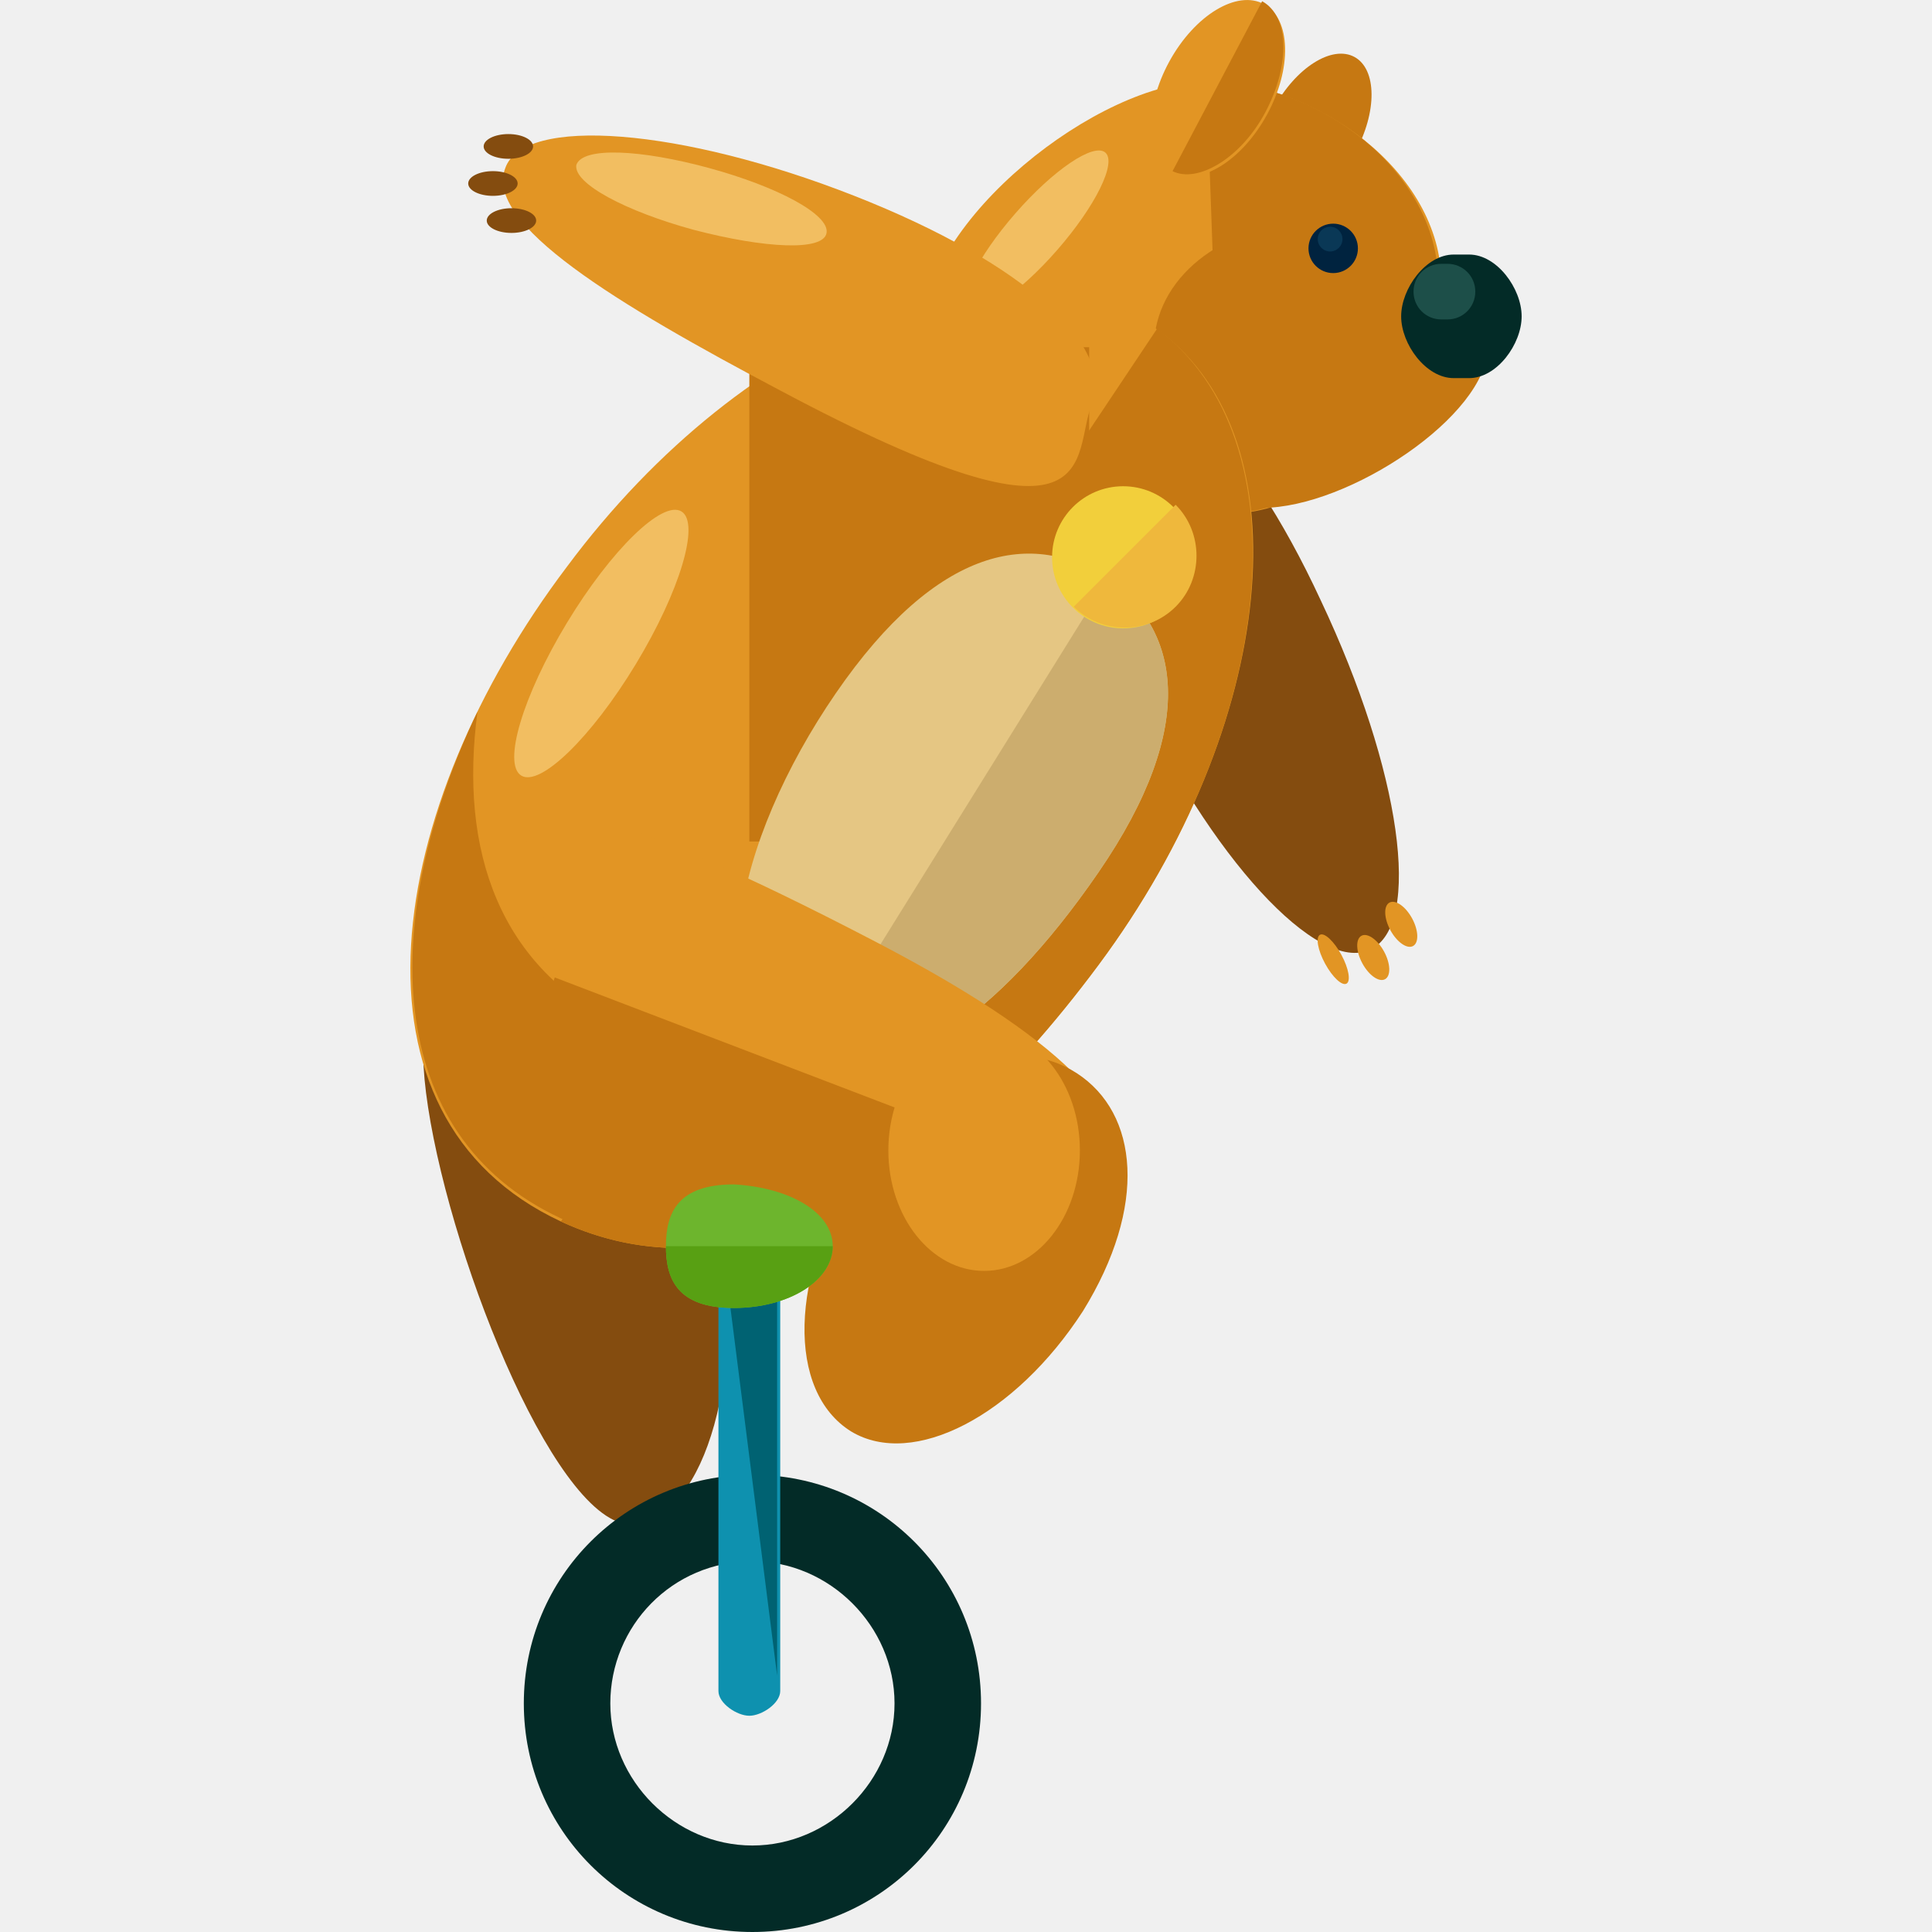
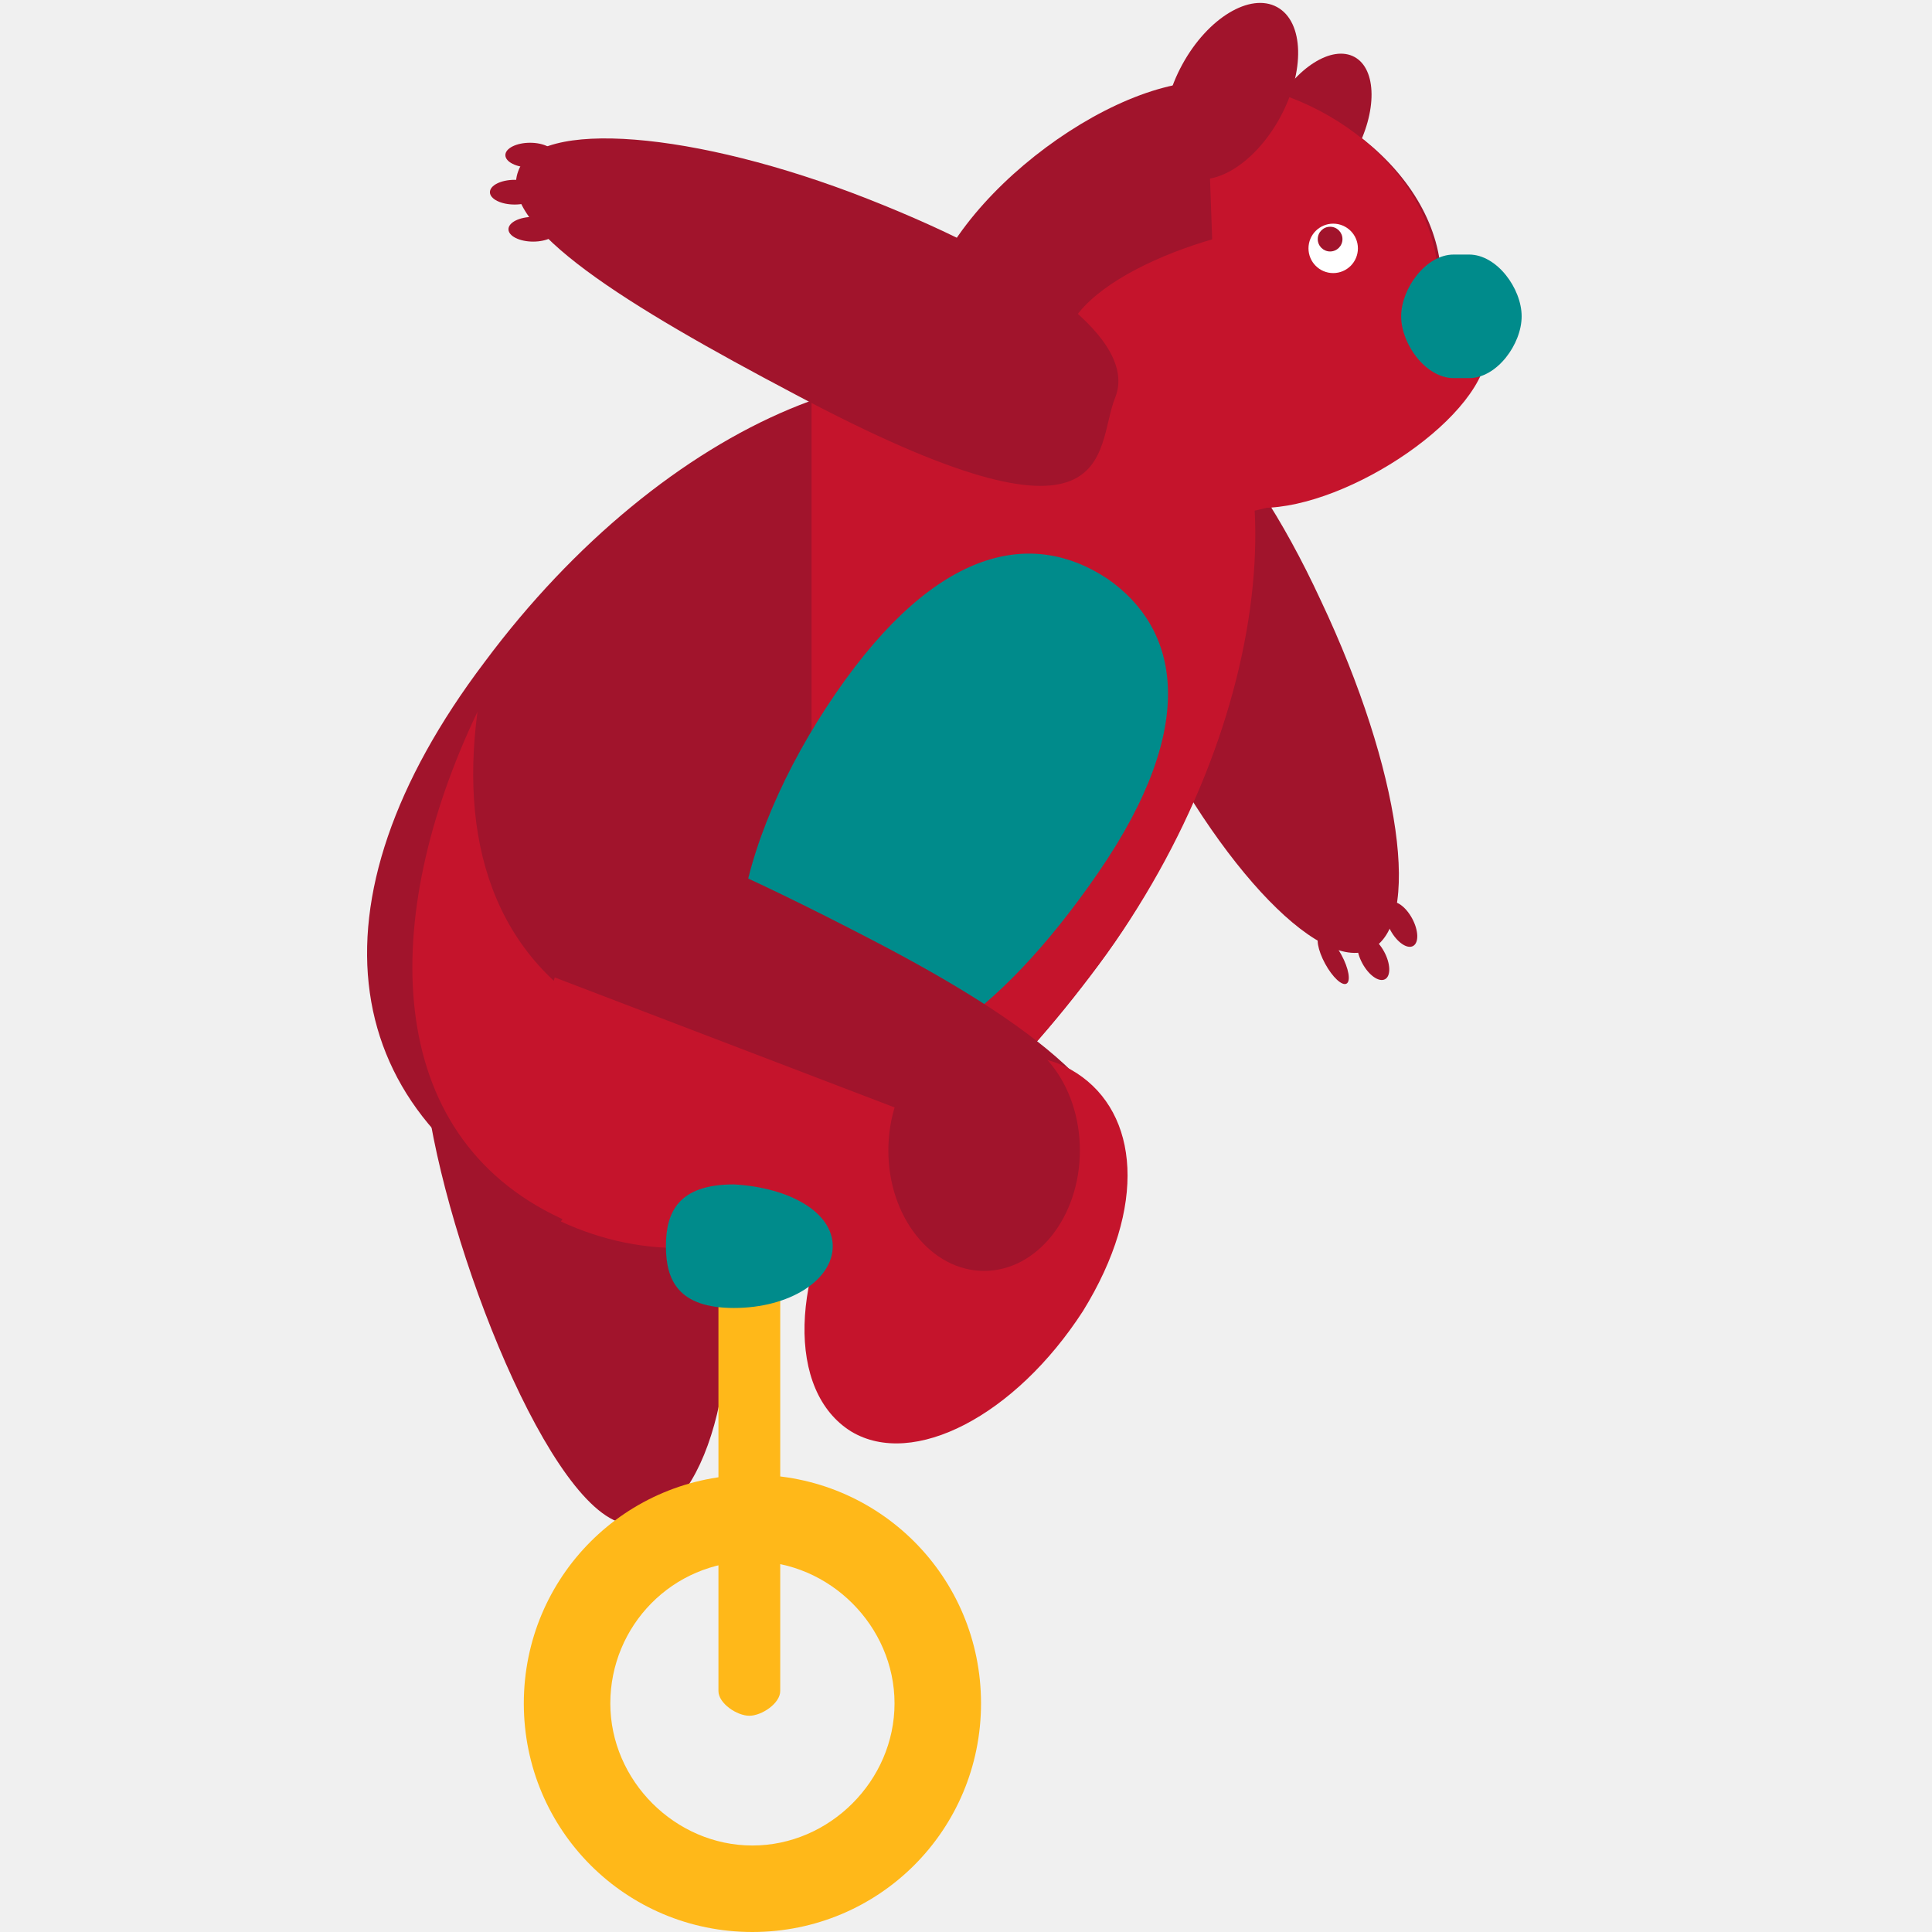
- <svg xmlns="http://www.w3.org/2000/svg" version="1.1" id="Layer_1" x="0px" y="0px" viewBox="0 0 500.32 500.32" style="enable-background:new 0 0 500.32 500.32;" xml:space="preserve">
-   <path style="fill:#844C0F;" d="M293.251,178.72c-20.8-44-21.6-74.4-8-80.8s36.8,14.4,56.8,57.6c20.8,44,26.4,84,12.8,90.4  C341.251,252.32,313.251,221.92,293.251,178.72z" />
-   <ellipse transform="matrix(0.4796 -0.8775 0.8775 0.4796 147.5675 316.2507)" style="fill:#C67812;" cx="340.409" cy="33.714" rx="21.6" ry="12" />
-   <path style="fill:#844C0F;" d="M110.851,286.72c-6.4-41.6,12.8-32,32-34.4c18.4-2.4,37.6,20,44,61.6c6.4,41.6-4,78.4-22.4,80.8  C145.251,397.12,117.251,328.32,110.851,286.72z" />
-   <path style="fill:#E29524;" d="M373.251,73.12c0,28.8-27.2,60-56,60s-78.4-19.2-78.4-47.2c0-28.8,45.6-64.8,73.6-64.8  S373.251,44.32,373.251,73.12z" />
-   <g>
-     <path style="fill:#C67812;" d="M312.451,21.12c28.8,0,60,23.2,60,52s-27.2,60-56,60" />
-     <path style="fill:#C67812;" d="M385.251,89.92c0,17.6-36,41.6-58.4,41.6s-28-24-28-41.6s17.6-32,40-32S385.251,72.32,385.251,89.92   z" />
+ <svg xmlns="http://www.w3.org/2000/svg" xmlns:ns1="http://www.openswatchbook.org/uri/2009/osb" xmlns:xlink="http://www.w3.org/1999/xlink" version="1.1" id="Layer_1" x="0px" y="0px" viewBox="0 0 500.32 500.32" style="enable-background:new 0 0 500.32 500.32;" xml:space="preserve">
+   <defs id="defs127">
+     <linearGradient id="linearGradient4257" ns1:paint="solid">
+       <stop style="stop-color:#c5142c;stop-opacity:1;" offset="0" id="stop4259" />
+     </linearGradient>
+     <linearGradient xlink:href="#linearGradient4257" id="linearGradient4261" x1="106.788" y1="204.163" x2="324.404" y2="204.163" gradientUnits="userSpaceOnUse" />
+   </defs>
+   <path style="fill:#a1142c;fill-opacity:1" d="M293.251,178.72c-20.8-44-21.6-74.4-8-80.8s36.8,14.4,56.8,57.6c20.8,44,26.4,84,12.8,90.4  C341.251,252.32,313.251,221.92,293.251,178.72z" id="path3" />
+   <ellipse transform="matrix(0.4796 -0.8775 0.8775 0.4796 147.5675 316.2507)" style="fill:#a1142c;fill-opacity:1" cx="340.409" cy="33.714" rx="21.6" ry="12" id="ellipse5" />
+   <path style="fill:#a1142c;fill-opacity:1" d="M110.851,286.72c-6.4-41.6,12.8-32,32-34.4c18.4-2.4,37.6,20,44,61.6c6.4,41.6-4,78.4-22.4,80.8  C145.251,397.12,117.251,328.32,110.851,286.72z" id="path7" />
+   <path style="fill:#a1142c;fill-opacity:1" d="M373.251,73.12c0,28.8-27.2,60-56,60s-78.4-19.2-78.4-47.2c0-28.8,45.6-64.8,73.6-64.8  S373.251,44.32,373.251,73.12z" id="path9" />
+   <g id="g11" style="fill:#c5142c;fill-opacity:1">
+     <path style="fill:#c5142c;fill-opacity:1" d="M312.451,21.12c28.8,0,60,23.2,60,52s-27.2,60-56,60" id="path13" />
+     <path style="fill:#c5142c;fill-opacity:1" d="m 385.251,89.92 c 0,17.6 -36,41.6 -58.4,41.6 -22.4,0 -51.236,-23.625 -51.236,-41.225 0,-17.6 40.836,-32.375 63.236,-32.375 22.4,0 46.4,14.4 46.4,32 z" id="path15" />
  </g>
-   <path style="fill:#E29524;" d="M284.451,249.92c-46.4,62.4-96,86.4-139.2,66.4c-58.4-27.2-45.6-107.2,1.6-169.6  c46.4-62.4,115.2-89.6,153.6-60.8C338.051,113.92,330.851,187.52,284.451,249.92z" />
-   <g>
-     <path style="fill:#C67812;" d="M300.451,199.52c-46.4,62.4-96,86.4-139.2,66.4c-32-15.2-42.4-45.6-37.6-81.6   c-25.6,53.6-24.8,109.6,21.6,131.2c43.2,20,92.8-4,139.2-66.4c21.6-28.8,34.4-60,38.4-88   C317.251,174.72,309.251,186.72,300.451,199.52z" />
-     <rect x="194.051" y="89.92" style="fill:#C67812;" width="88" height="128" />
-     <path style="fill:#C67812;" d="M299.651,85.12c38.4,28.8,31.2,102.4-15.2,164.8s-96,86.4-139.2,66.4" />
+   <path style="fill:#a1142c;fill-opacity:1" d="m 284.451,249.92 c -46.4,62.4 -96,86.4 -139.2,66.4 -58.4,-27.2 -66.962,-82.465 -19.762,-144.865 46.4,-62.4 113.701,-91.474 152.101,-62.674 37.6,28 53.261,78.739 6.861,141.139 z" id="path17" />
+   <g id="g19" style="fill:url(#linearGradient4261);fill-opacity:1">
+     <path style="fill:url(#linearGradient4261);fill-opacity:1" d="M300.451,199.52c-46.4,62.4-96,86.4-139.2,66.4c-32-15.2-42.4-45.6-37.6-81.6   c-25.6,53.6-24.8,109.6,21.6,131.2c43.2,20,92.8-4,139.2-66.4c21.6-28.8,34.4-60,38.4-88   C317.251,174.72,309.251,186.72,300.451,199.52z" id="path21" />
+     <rect x="210.166" y="97.79" style="fill:url(#linearGradient4261);fill-opacity:1" width="71.885" height="120.13" id="rect23" />
+     <path style="fill:url(#linearGradient4261);fill-opacity:1" d="M 300.775,78.749 C 339.175,107.549 330.851,187.52 284.451,249.92 c -46.4,62.4 -96,86.4 -139.2,66.4" id="path25" />
  </g>
-   <path style="fill:#E5C683;" d="M284.451,225.92c-26.4,38.4-53.6,56-75.2,48.8c-29.6-10.4-19.2-56.8,7.2-95.2s51.2-42.4,70.4-29.6  C305.251,162.72,310.851,187.52,284.451,225.92z" />
-   <path style="fill:#CCAD6E;" d="M286.851,149.92c18.4,12.8,24,37.6-2.4,76s-53.6,56-75.2,48.8" />
-   <path style="fill:#E29524;" d="M199.651,324.32c-42.4-13.6-62.4-40-54.4-62.4c7.2-22.4-57.6-90.4,80.8-18.4  c40,20.8,71.2,43.2,64,65.6S242.051,338.72,199.651,324.32z" />
-   <path style="fill:#C67812;" d="M290.051,309.12c-7.2,22.4-57.6,27.2-100.8,13.6c-42.4-13.6-52.8-47.2-45.6-69.6" />
-   <path style="fill:#032B27;" d="M194.851,381.92c-32.8,0-59.2,26.4-59.2,59.2s26.4,59.2,59.2,59.2s59.2-26.4,59.2-59.2  S227.651,381.92,194.851,381.92z M194.851,477.92c-20,0-36.8-16.8-36.8-36.8s16-36.8,36.8-36.8c20,0,36.8,16.8,36.8,36.8  S214.851,477.92,194.851,477.92z" />
-   <ellipse transform="matrix(0.6576 -0.7533 0.7533 0.6576 46.6869 222.7146)" style="fill:#F2BE61;" cx="268.372" cy="59.993" rx="27.199" ry="7.2" />
-   <path style="fill:#C67812;" d="M222.051,302.72c17.6-27.2,40.8-35.2,56.8-24.8c16,10.4,18.4,34.4,1.6,61.6  c-17.6,27.2-44,40.8-60,31.2C203.651,360.32,204.451,329.92,222.051,302.72z" />
-   <g>
-     <path style="fill:#E29524;" d="M221.251,50.72c44.8,17.6,67.2,39.2,61.6,53.6c-5.6,13.6,4.8,42.4-80.8-3.2   c-42.4-22.4-76.8-43.2-71.2-57.6C135.651,29.92,176.451,33.12,221.251,50.72z" />
-     <ellipse transform="matrix(0.4799 -0.8773 0.8773 0.4799 144.0296 288.6258)" style="fill:#E29524;" cx="315.45" cy="22.834" rx="24.799" ry="14.4" />
+   <path style="fill:#008b8b;fill-opacity:1" d="M284.451,225.92c-26.4,38.4-53.6,56-75.2,48.8c-29.6-10.4-19.2-56.8,7.2-95.2s51.2-42.4,70.4-29.6  C305.251,162.72,310.851,187.52,284.451,225.92z" id="path27" />
+   <path style="fill:#a1142c;fill-opacity:1" d="M199.651,324.32c-42.4-13.6-62.4-40-54.4-62.4c7.2-22.4-57.6-90.4,80.8-18.4  c40,20.8,71.2,43.2,64,65.6S242.051,338.72,199.651,324.32z" id="path31" />
+   <path style="fill:#c5142c;fill-opacity:1" d="M290.051,309.12c-7.2,22.4-57.6,27.2-100.8,13.6c-42.4-13.6-52.8-47.2-45.6-69.6" id="path33" />
+   <path style="fill:#ffb819;fill-opacity:1" d="M194.851,381.92c-32.8,0-59.2,26.4-59.2,59.2s26.4,59.2,59.2,59.2s59.2-26.4,59.2-59.2  S227.651,381.92,194.851,381.92z M194.851,477.92c-20,0-36.8-16.8-36.8-36.8s16-36.8,36.8-36.8c20,0,36.8,16.8,36.8,36.8  S214.851,477.92,194.851,477.92z" id="path35" />
+   <path style="fill:#c5142c;fill-opacity:1" d="M222.051,302.72c17.6-27.2,40.8-35.2,56.8-24.8c16,10.4,18.4,34.4,1.6,61.6  c-17.6,27.2-44,40.8-60,31.2C203.651,360.32,204.451,329.92,222.051,302.72z" id="path39" />
+   <g id="g41" style="fill:#a1142c;fill-opacity:1" transform="translate(3.372899,0.7495332)">
+     <path style="fill:#a1142c;fill-opacity:1" d="m 221.251,50.72 c 44.8,17.6 69.823,36.951 64.223,51.351 -5.6,13.6 2.177,44.649 -83.423,-0.951 -42.4,-22.4 -76.8,-43.2 -71.2,-57.6 4.8,-13.6 45.6,-10.4 90.4,7.2 z" id="path43" />
+     <ellipse transform="matrix(0.4799,-0.8773,0.8773,0.4799,144.0296,288.6258)" style="fill:#a1142c;fill-opacity:1" cx="315.45" cy="22.834" rx="24.799" ry="14.4" id="ellipse45" />
  </g>
-   <path style="fill:#C67812;" d="M326.851,0.32c7.2,4,7.2,16.8,0.8,28.8c-6.4,12-17.6,18.4-24,15.2" />
-   <circle style="fill:#00233F;" cx="345.251" cy="64.32" r="6.4" />
-   <circle style="fill:#0A3856;" cx="344.451" cy="61.92" r="3.2" />
-   <path style="fill:#032B27;" d="M394.051,81.92c0,7.2-6.4,16-13.6,16h-4c-7.2,0-13.6-8.8-13.6-16l0,0c0-7.2,6.4-16,13.6-16h4  C387.651,65.92,394.051,74.72,394.051,81.92L394.051,81.92z" />
-   <path style="fill:#1D4F49;" d="M382.051,75.52c0,4-3.2,7.2-7.2,7.2h-1.6c-4,0-7.2-3.2-7.2-7.2l0,0c0-4,3.2-7.2,7.2-7.2h1.6  C378.851,68.32,382.051,71.52,382.051,75.52L382.051,75.52z" />
-   <path style="fill:#0E91AF;" d="M202.051,437.92c0,3.2-4.8,6.4-8,6.4l0,0c-3.2,0-8-3.2-8-6.4v-102.4c0-3.2,4.8-6.4,8-6.4l0,0  c3.2,0,8,3.2,8,6.4V437.92z" />
-   <g>
-     <path style="fill:#006272;" d="M188.451,333.12c0-3.2,3.2-5.6,6.4-5.6l0,0c3.2,0,6.4,4,6.4,7.2v99.2" />
+   <circle style="fill:#ffffff;fill-opacity:1" cx="345.251" cy="64.32" r="6.4" id="circle49" />
+   <circle style="fill:#a1142c;fill-opacity:1" cx="344.451" cy="61.92" r="3.2" id="circle51" />
+   <path style="fill:#008b8b;fill-opacity:1" d="M394.051,81.92c0,7.2-6.4,16-13.6,16h-4c-7.2,0-13.6-8.8-13.6-16l0,0c0-7.2,6.4-16,13.6-16h4  C387.651,65.92,394.051,74.72,394.051,81.92L394.051,81.92z" id="path53" />
+   <path style="fill:#ffb819;fill-opacity:1" d="M202.051,437.92c0,3.2-4.8,6.4-8,6.4l0,0c-3.2,0-8-3.2-8-6.4v-102.4c0-3.2,4.8-6.4,8-6.4l0,0  c3.2,0,8,3.2,8,6.4V437.92z" id="path57" />
+   <path style="fill:#008b8b;fill-opacity:1" d="M215.651,322.72c0,8.8-11.2,16-25.6,16c-14.4,0-17.6-7.2-17.6-16s3.2-16,17.6-16  C204.451,307.52,215.651,313.92,215.651,322.72z" id="path63" />
+   <g id="g67" style="fill:#a1142c;fill-opacity:1" transform="translate(5.621499,2.2486)">
+     <ellipse style="fill:#a1142c;fill-opacity:1" cx="131.651" cy="37.92" rx="6.4" ry="3.2" id="ellipse69" />
+     <ellipse style="fill:#a1142c;fill-opacity:1" cx="127.651" cy="47.52" rx="6.4" ry="3.2" id="ellipse71" />
+     <ellipse style="fill:#a1142c;fill-opacity:1" cx="132.451" cy="57.12" rx="6.4" ry="3.2" id="ellipse73" />
  </g>
-   <path style="fill:#6DB52D;" d="M215.651,322.72c0,8.8-11.2,16-25.6,16c-14.4,0-17.6-7.2-17.6-16s3.2-16,17.6-16  C204.451,307.52,215.651,313.92,215.651,322.72z" />
-   <path style="fill:#58A013;" d="M215.651,322.72c0,8.8-11.2,16-25.6,16c-14.4,0-17.6-7.2-17.6-16" />
-   <g>
-     <ellipse style="fill:#844C0F;" cx="131.651" cy="37.92" rx="6.4" ry="3.2" />
-     <ellipse style="fill:#844C0F;" cx="127.651" cy="47.52" rx="6.4" ry="3.2" />
-     <ellipse style="fill:#844C0F;" cx="132.451" cy="57.12" rx="6.4" ry="3.2" />
+   <g id="g75" style="fill:#a1142c;fill-opacity:1">
+     <ellipse transform="matrix(0.8788 -0.4771 0.4771 0.8788 -70.2373 202.1456)" style="fill:#a1142c;fill-opacity:1" cx="362.893" cy="239.365" rx="3.2" ry="6.4" id="ellipse77" />
+     <ellipse transform="matrix(0.8789 -0.477 0.477 0.8789 -75.2119 199.6597)" style="fill:#a1142c;fill-opacity:1" cx="355.622" cy="247.959" rx="3.2" ry="6.4" id="ellipse79" />
+     <ellipse transform="matrix(0.8789 -0.477 0.477 0.8789 -76.6781 194.7712)" style="fill:#a1142c;fill-opacity:1" cx="345.262" cy="248.403" rx="2.4" ry="7.2" id="ellipse81" />
  </g>
-   <g>
-     <ellipse transform="matrix(0.8788 -0.4771 0.4771 0.8788 -70.2373 202.1456)" style="fill:#E29524;" cx="362.893" cy="239.365" rx="3.2" ry="6.4" />
-     <ellipse transform="matrix(0.8789 -0.477 0.477 0.8789 -75.2119 199.6597)" style="fill:#E29524;" cx="355.622" cy="247.959" rx="3.2" ry="6.4" />
-     <ellipse transform="matrix(0.8789 -0.477 0.477 0.8789 -76.6781 194.7712)" style="fill:#E29524;" cx="345.262" cy="248.403" rx="2.4" ry="7.2" />
-   </g>
-   <g>
-     <ellipse transform="matrix(0.5183 -0.8552 0.8552 0.5183 -67.5023 213.4542)" style="fill:#F2BE61;" cx="155.73" cy="166.648" rx="40" ry="10.4" />
-     <path style="fill:#F2BE61;" d="M179.651,59.52c-17.6-4.8-31.2-12-30.4-16.8c1.6-4.8,16.8-4,34.4,0.8s31.2,12,30.4,16.8   C213.251,65.12,198.051,64.32,179.651,59.52z" />
-   </g>
-   <ellipse style="fill:#E29524;" cx="254.851" cy="297.92" rx="24.8" ry="31.2" />
-   <circle style="fill:#F2CF3B;" cx="290.851" cy="144.32" r="18.4" />
-   <path style="fill:#EFB83C;" d="M304.451,130.72c7.2,7.2,7.2,19.2,0,26.4s-19.2,7.2-26.4,0" />
-   <g>
- </g>
-   <g>
- </g>
-   <g>
- </g>
-   <g>
- </g>
-   <g>
- </g>
-   <g>
- </g>
-   <g>
- </g>
-   <g>
- </g>
-   <g>
- </g>
-   <g>
- </g>
-   <g>
- </g>
-   <g>
- </g>
-   <g>
- </g>
-   <g>
- </g>
-   <g>
- </g>
+   <ellipse style="fill:#a1142c;fill-opacity:1" cx="254.851" cy="297.92" rx="24.8" ry="31.2" id="ellipse89" />
+   <g id="g95" />
+   <g id="g97" />
+   <g id="g99" />
+   <g id="g101" />
+   <g id="g103" />
+   <g id="g105" />
+   <g id="g107" />
+   <g id="g109" />
+   <g id="g111" />
+   <g id="g113" />
+   <g id="g115" />
+   <g id="g117" />
+   <g id="g119" />
+   <g id="g121" />
+   <g id="g123" />
</svg>
